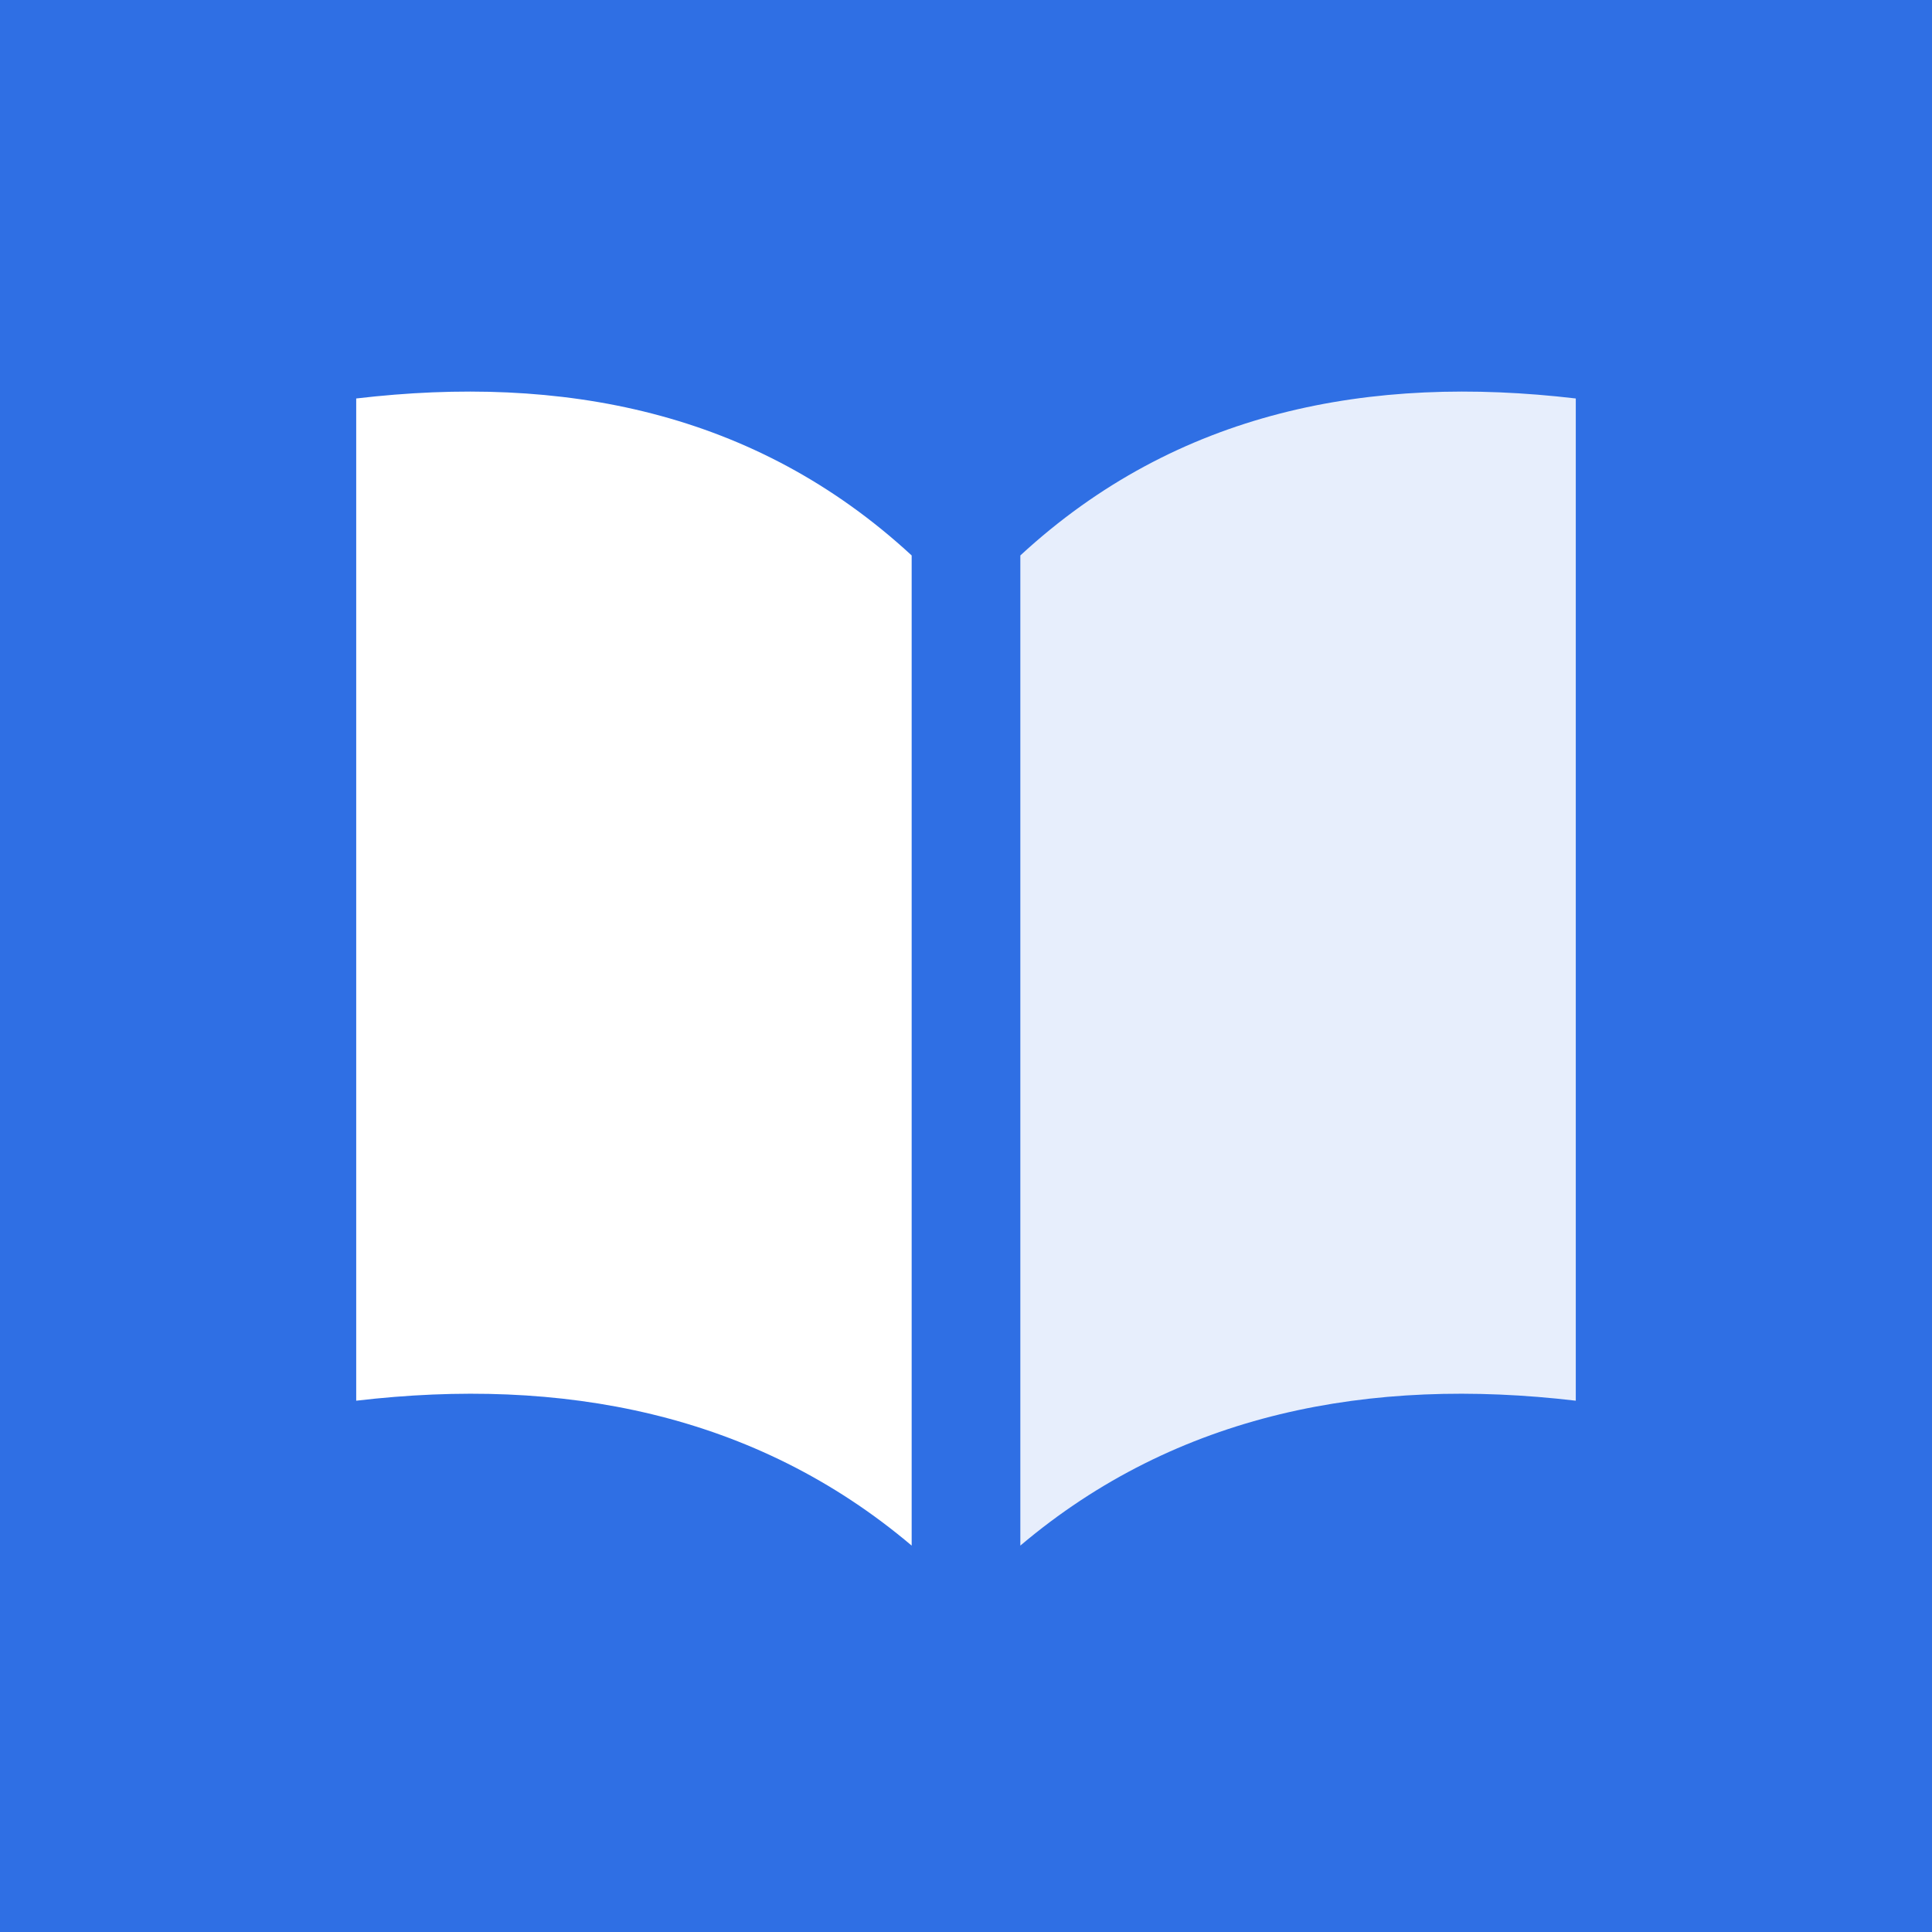
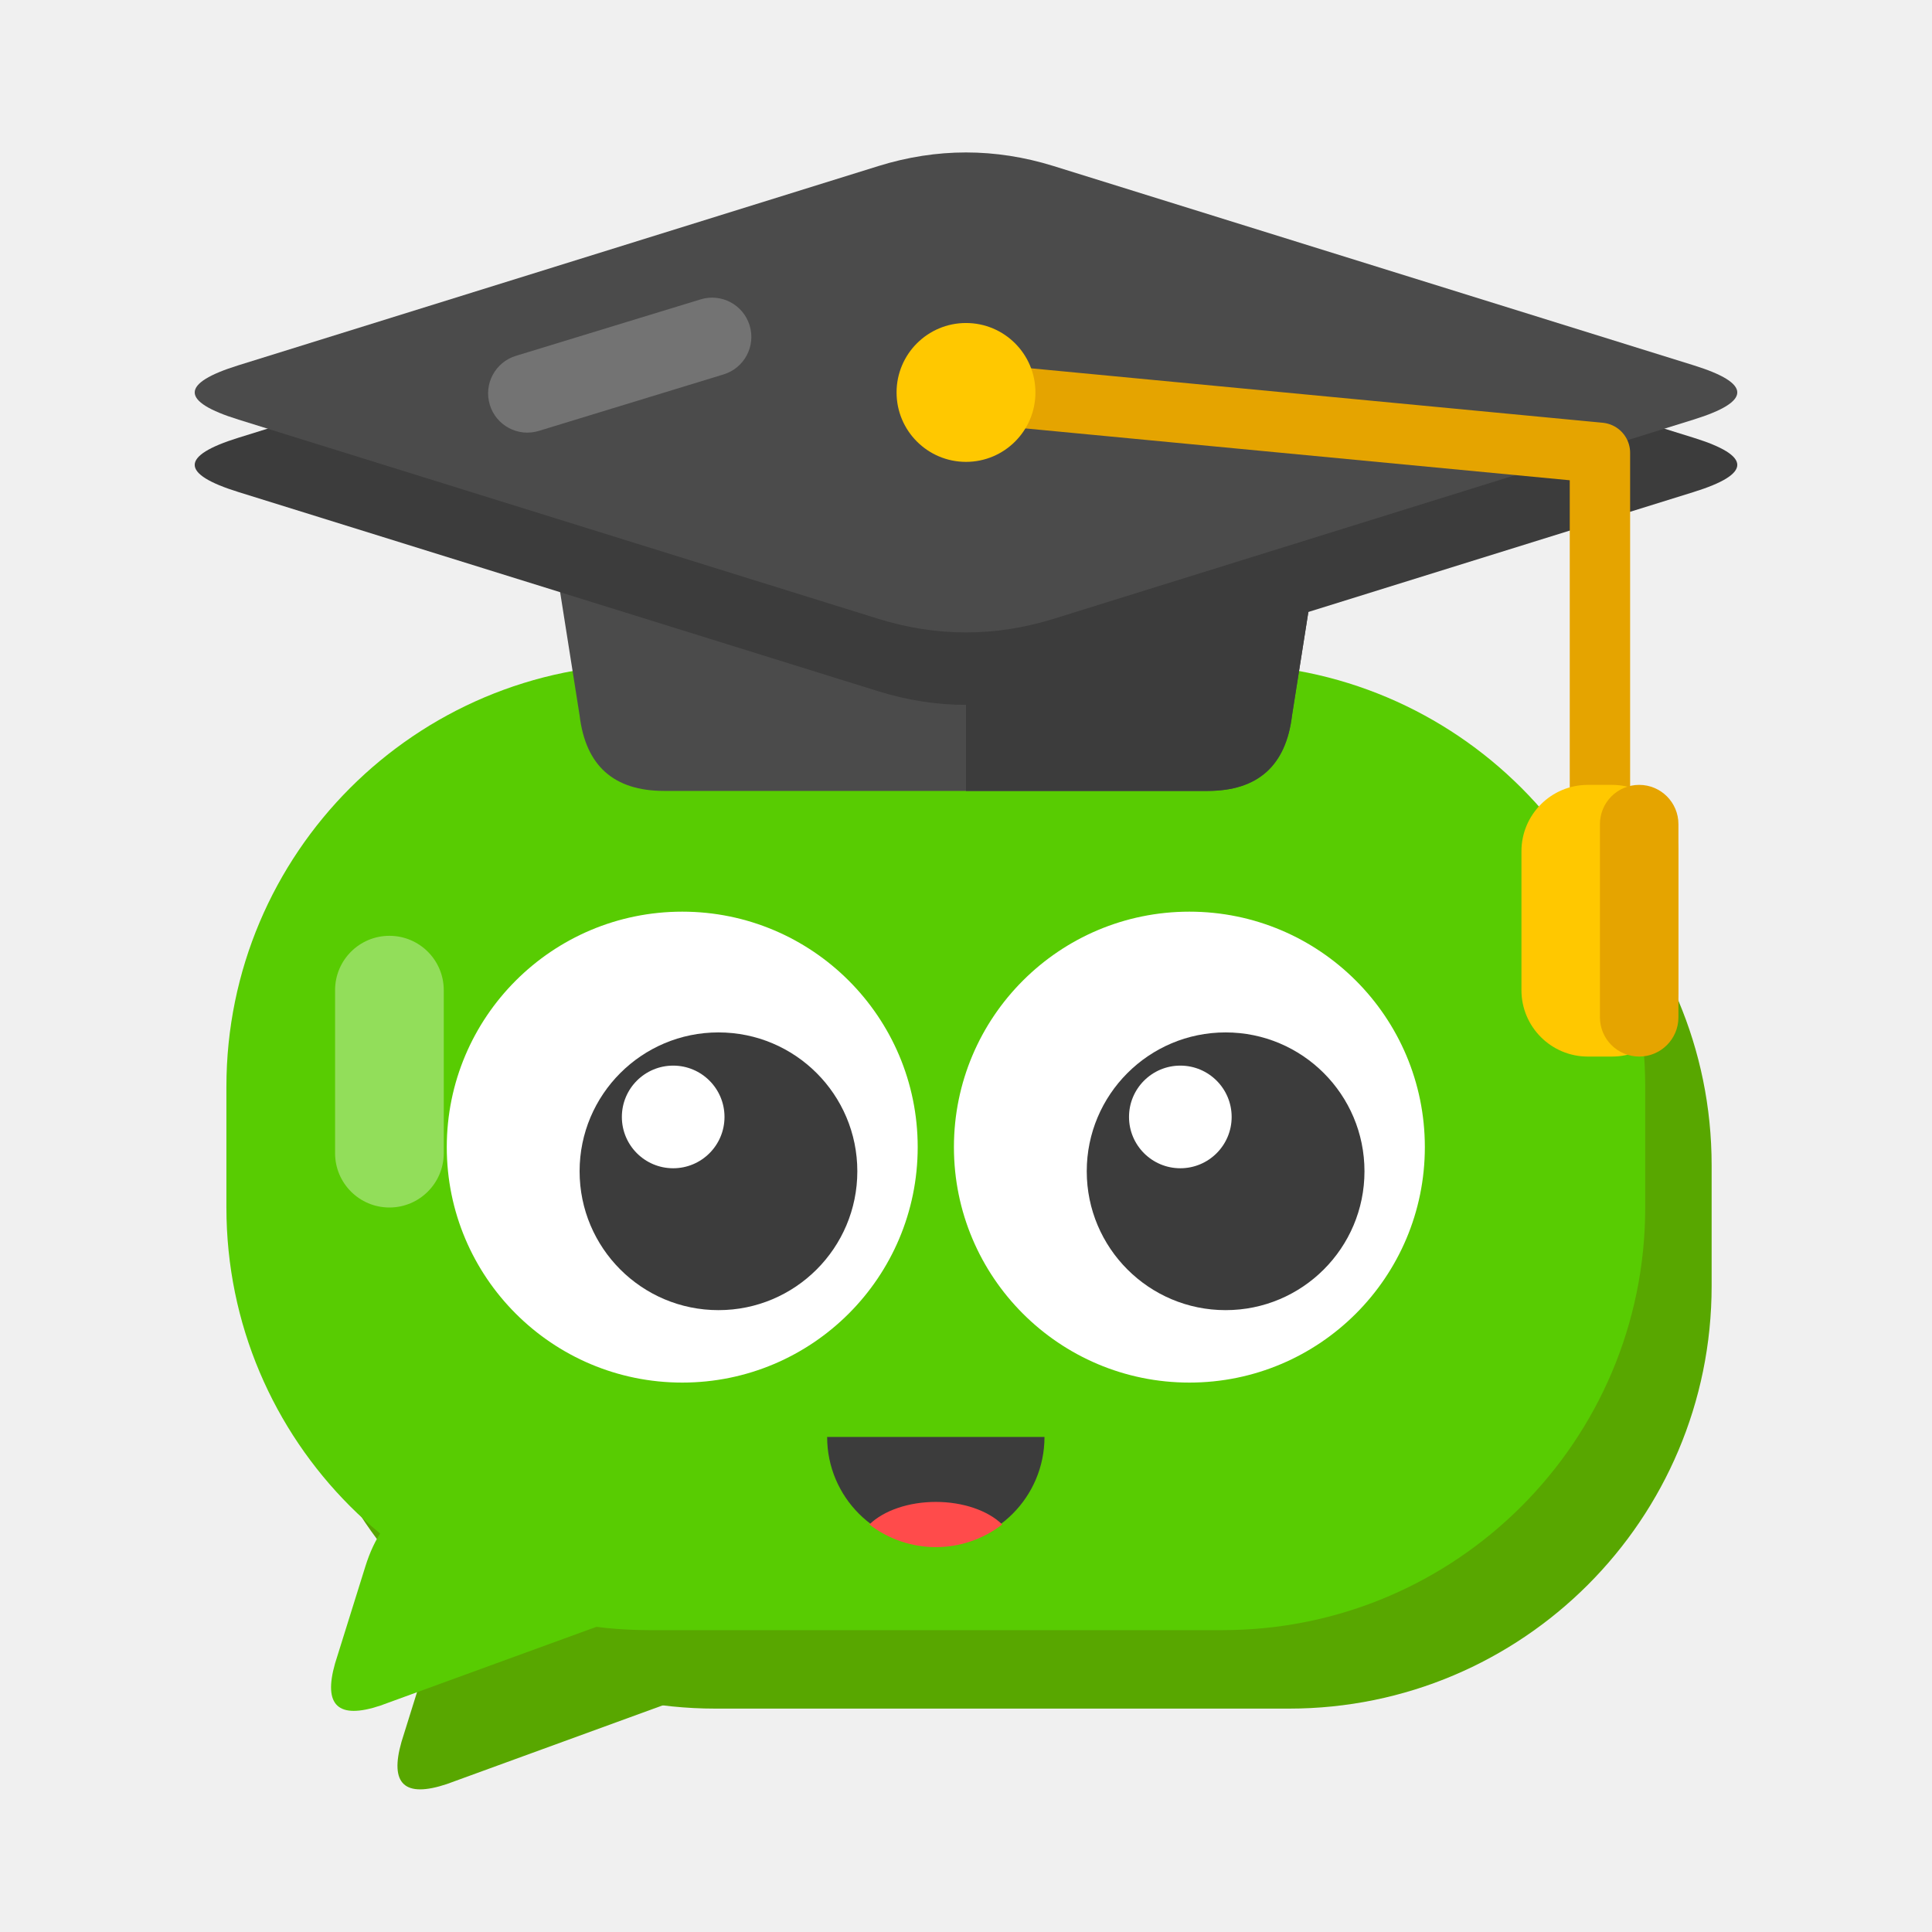
<svg xmlns="http://www.w3.org/2000/svg" viewBox="0 0 64 64" width="64" height="64">
-   <rect width="64" height="64" fill="#2f6fe4" />
-   <path d="M30.2 18.4 C25 13.6 18.6 12.4 11.8 13.2 L11.8 46.4 C18.6 45.6 25 46.8 30.2 51.2 Z" fill="#fff" />
-   <path d="M33.8 18.4 C39 13.6 45.4 12.4 52.2 13.2 L52.2 46.4 C45.4 45.6 39 46.8 33.8 51.2 Z" fill="#fff" opacity="0.88" />
+   <path d="M18.1 52.3Q15.2 51.6 14.3 54.5L13.3 57.7Q12.7 59.8 14.8 59.1L24.4 55.6Q27.2 54.6 24.3 53.9Z" fill="#58A700" />
+   <rect x="9.7" y="24.6" width="47" height="32" rx="14" fill="#58A700" />
+   <path d="M15.9 49.7Q13 49 12.1 51.9L11.1 55.1Q10.5 57.2 12.6 56.5L22.2 53Q25 52 22.1 51.3Z" fill="#58CC02" />
+   <rect x="7.5" y="22" width="47" height="32" rx="14" fill="#58CC02" />
+   <rect x="11.1" y="31" width="3.6" height="9" rx="1.8" fill="#FFFFFF" opacity=".35" />
+   <circle cx="22.6" cy="38" r="7.8" fill="#FFFFFF" />
+   <circle cx="23.8" cy="38.8" r="4.6" fill="#3C3C3C" />
+   <circle cx="22.3" cy="37" r="1.7" fill="#FFFFFF" />
+   <circle cx="39.4" cy="38" r="7.8" fill="#FFFFFF" />
+   <circle cx="40.6" cy="38.8" r="4.6" fill="#3C3C3C" />
+   <circle cx="39.1" cy="37" r="1.7" fill="#FFFFFF" />
+   <path d="M27.4 47.6H34.6A3.6 3.6 0 0 1 27.4 47.6Z" fill="#3C3C3C" />
+   <path d="M28.8 50.5A2.6 1.6 0 0 1 33.2 50.5A3.6 3.6 0 0 1 28.8 50.5Z" fill="#FF4B4B" />
+   <path d="M18.3 18Q18 15.5 20.5 15.5L41.5 15.5Q44 15.5 43.7 18L42.8 23.7Q42.5 26.2 40 26.2L22 26.2Q19.5 26.2 19.2 23.7Z" fill="#4B4B4B" />
+   <path d="M32 15.5L41.5 15.5Q44 15.5 43.7 18L42.8 23.7Q42.5 26.2 40 26.2L32 26.2Z" fill="#3C3C3C" />
+   <path d="M29.1 7.9Q32 7 34.9 7.9L56.1 14.5Q59 15.4 56.1 16.3L34.9 22.9Q32 23.8 29.1 22.9L7.9 16.3Q5 15.4 7.9 14.5Z" fill="#3C3C3C" />
+   <path d="M29.1 5.5Q32 4.6 34.9 5.5L56.1 12.1Q59 13 56.1 13.9L34.9 20.5Q32 21.4 29.1 20.5L7.9 13.9Q5 13 7.9 12.1Z" fill="#4B4B4B" />
+   <rect x="16" y="10.8" width="9" height="2.6" rx="1.3" fill="#FFFFFF" transform="rotate(-17 20.5 12)" opacity=".22" />
+   <path d="M32 13L53 15L53 27" fill="none" stroke="#E5A400" stroke-width="2" stroke-linecap="round" stroke-linejoin="round" />
+   <rect x="50.4" y="26" width="5.2" height="9" rx="2.2" fill="#FFC800" />
+   <rect x="53" y="26" width="2.6" height="9" rx="1.3" fill="#E5A400" />
+   <circle cx="32" cy="13" r="2.3" fill="#FFC800" />
</svg>
